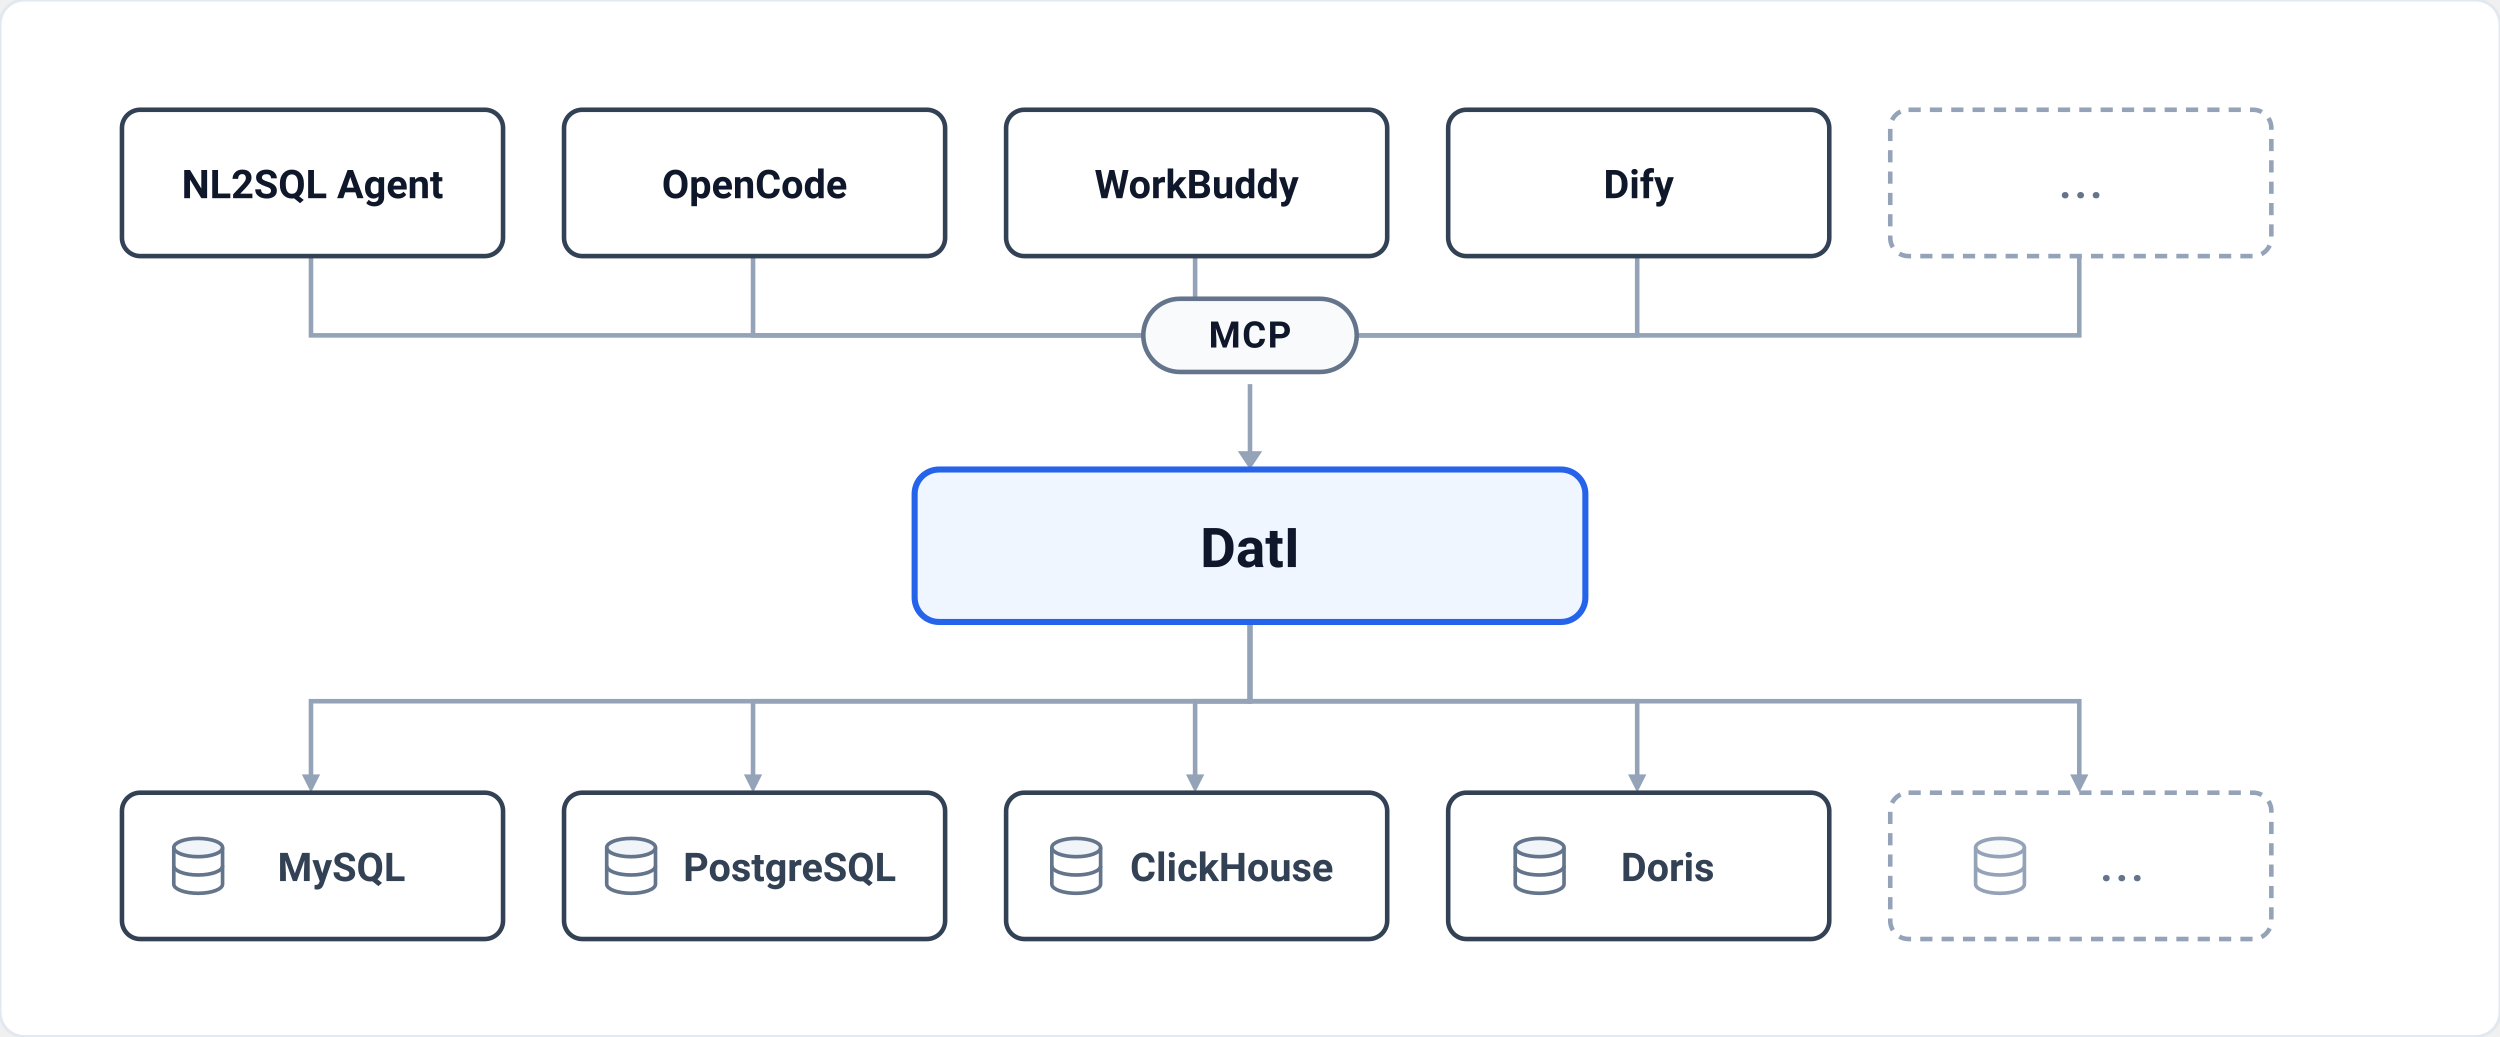
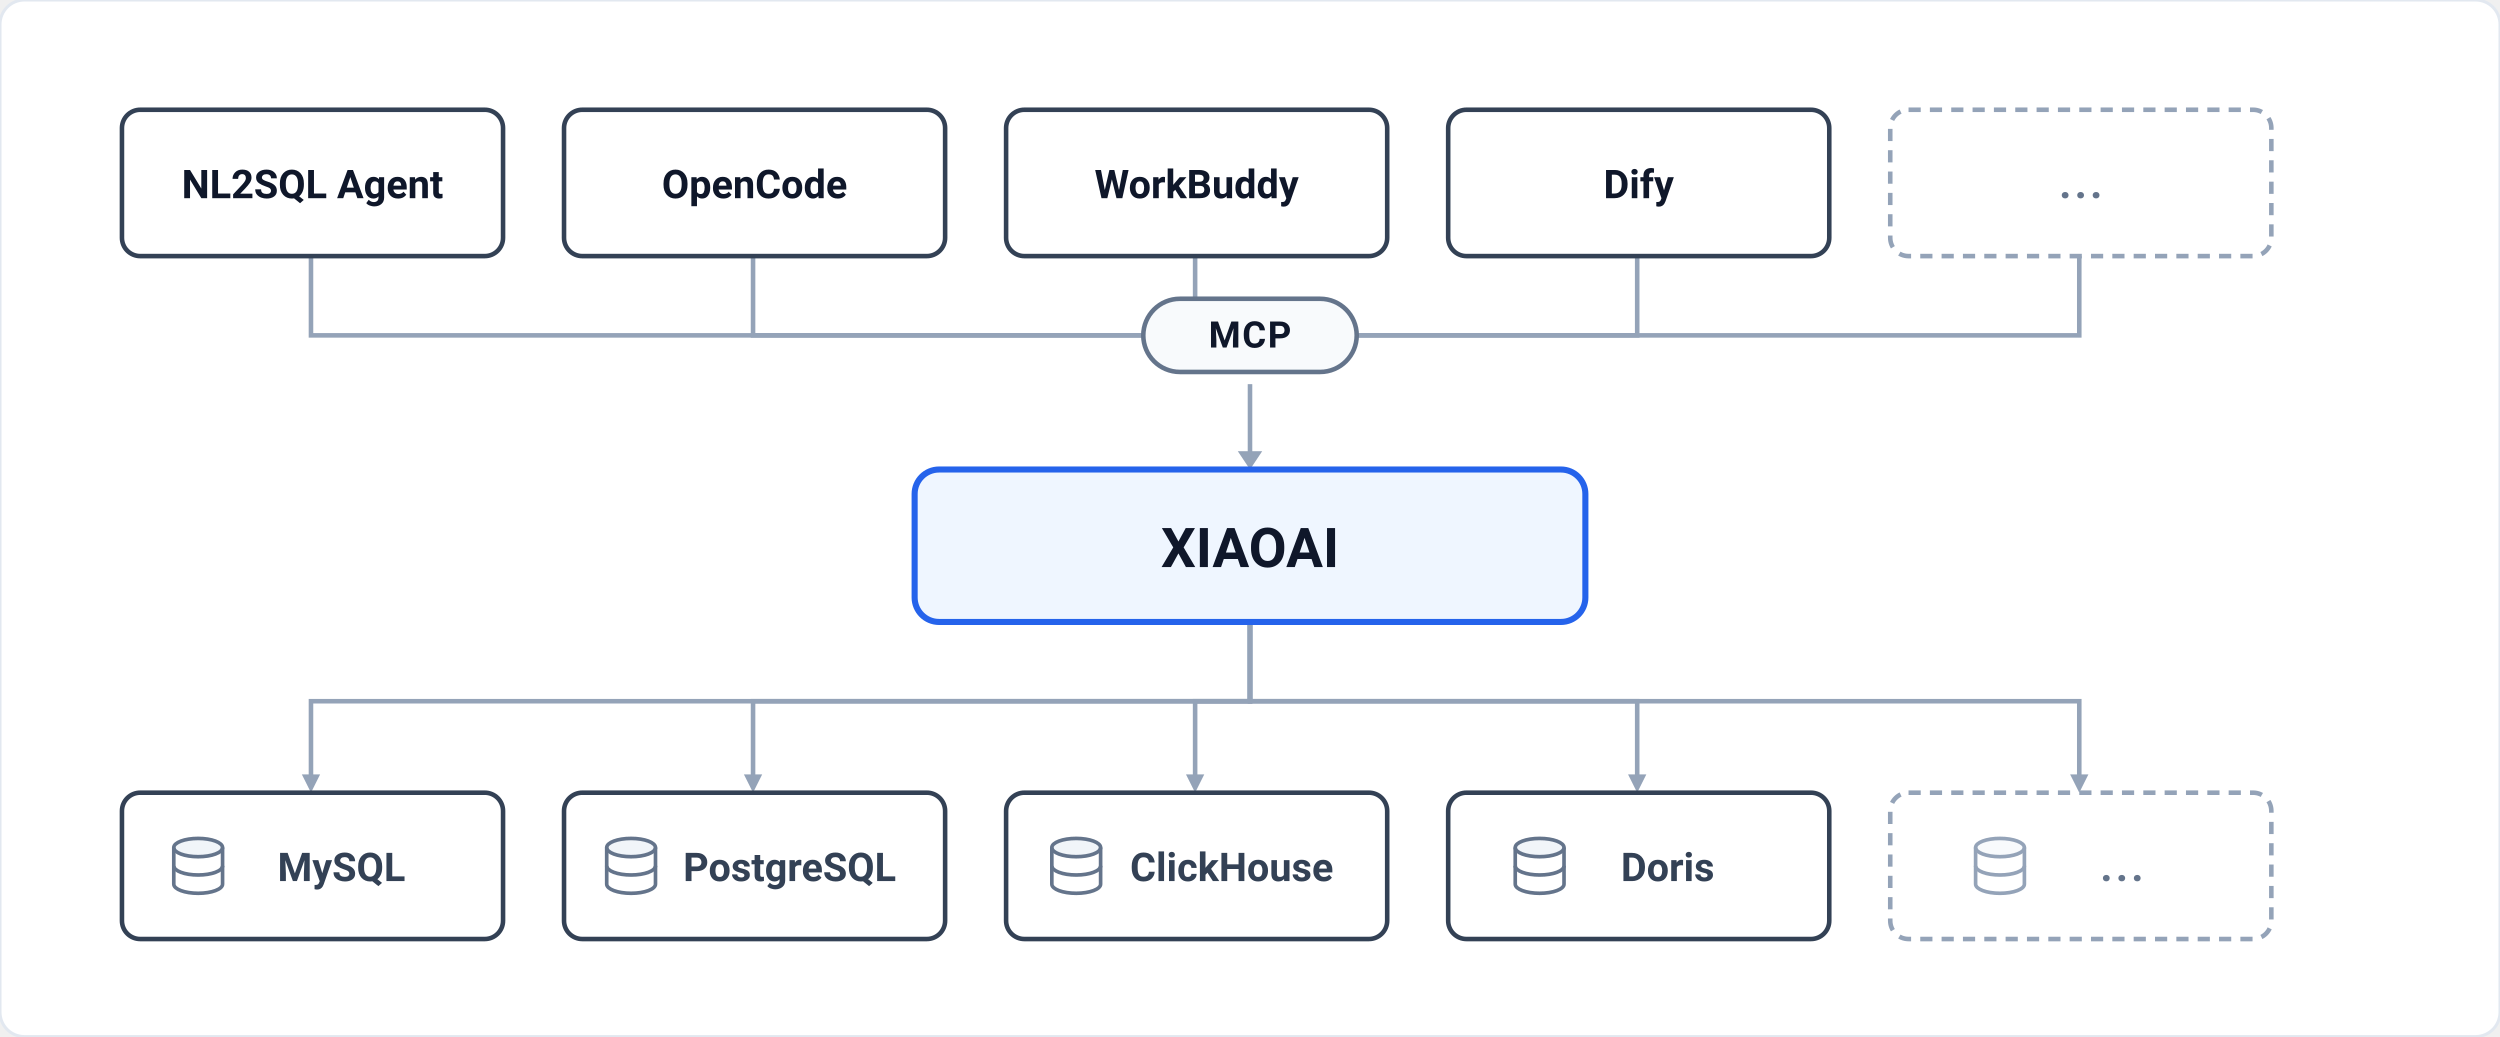
<svg xmlns="http://www.w3.org/2000/svg" viewBox="0 0 820 340" width="100%" height="100%">
  <defs>
    <style>
      text { font-family: -apple-system, BlinkMacSystemFont, "Segoe UI", Roboto, "Helvetica Neue", Arial, sans-serif; }
      .box { fill: #FFFFFF; stroke: #334155; stroke-width: 1.5; rx: 6px; }
      .box-more { fill: #FFFFFF; stroke: #94A3B8; stroke-width: 1.5; stroke-dasharray: 4 3; rx: 6px; }
      .agent-title { font-size: 13px; font-weight: 600; fill: #0F172A; text-anchor: middle; }
      .more-title { font-size: 14px; font-weight: 600; fill: #64748B; text-anchor: middle; letter-spacing: 1px; }
-       .dati-title { font-size: 18px; font-weight: 700; fill: #0F172A; text-anchor: middle; }
+       .xiaoai-title { font-size: 18px; font-weight: 700; fill: #0F172A; text-anchor: middle; }
      .mcp-text { font-size: 12px; font-weight: 700; fill: #0F172A; text-anchor: middle; letter-spacing: 0.5px; }
      .db-title { font-size: 13px; font-weight: 600; fill: #334155; text-anchor: middle; }
      .line { stroke: #94A3B8; stroke-width: 1.5; fill: none; }
      .arrow { fill: #94A3B8; }
    </style>
  </defs>
  <rect width="820" height="340" fill="#FFFFFF" rx="8" stroke="#E2E8F0" stroke-width="1" />
  <path d="M 102 84 L 102 110 L 410 110" class="line" />
  <path d="M 247 84 L 247 110 L 410 110" class="line" />
  <path d="M 392 84 L 392 110 L 410 110" class="line" />
  <path d="M 537 84 L 537 110 L 410 110" class="line" />
  <path d="M 682 84 L 682 110 L 410 110" class="line" />
  <line x1="410" y1="126" x2="410" y2="152" class="line" />
  <polygon points="406,148 410,154 414,148" class="arrow" />
  <path d="M 410 204 L 410 230 L 102 230 L 102 258" class="line" />
  <polygon points="99,254 102,260 105,254" class="arrow" />
  <path d="M 410 204 L 410 230 L 247 230 L 247 258" class="line" />
  <polygon points="244,254 247,260 250,254" class="arrow" />
  <path d="M 410 204 L 410 230 L 392 230 L 392 258" class="line" />
  <polygon points="389,254 392,260 395,254" class="arrow" />
  <path d="M 410 204 L 410 230 L 537 230 L 537 258" class="line" />
  <polygon points="534,254 537,260 540,254" class="arrow" />
  <path d="M 410 204 L 410 230 L 682 230 L 682 258" class="line" />
  <polygon points="679,254 682,260 685,254" class="arrow" />
  <g transform="translate(40, 36)">
    <rect width="125" height="48" class="box" />
    <text x="62.5" y="29" class="agent-title">NL2SQL Agent</text>
  </g>
  <g transform="translate(185, 36)">
    <rect width="125" height="48" class="box" />
    <text x="62.5" y="29" class="agent-title">OpenCode</text>
  </g>
  <g transform="translate(330, 36)">
    <rect width="125" height="48" class="box" />
    <text x="62.5" y="29" class="agent-title">WorkBuddy</text>
  </g>
  <g transform="translate(475, 36)">
    <rect width="125" height="48" class="box" />
    <text x="62.5" y="29" class="agent-title">Dify</text>
  </g>
  <g transform="translate(620, 36)">
    <rect width="125" height="48" class="box-more" />
    <text x="62.5" y="29" class="more-title">...</text>
  </g>
  <g transform="translate(375, 98)">
    <rect width="70" height="24" rx="12" fill="#F8FAFC" stroke="#64748B" stroke-width="1.5" />
    <text x="35" y="16" class="mcp-text">MCP</text>
  </g>
  <g transform="translate(300, 154)">
    <rect width="220" height="50" rx="8" fill="#EFF6FF" stroke="#2563EB" stroke-width="2" />
-     <text x="110" y="32" class="dati-title" fill="#1D4ED8">DatI</text>
+     <text x="110" y="32" class="xiaoai-title" fill="#1D4ED8">XIAOAI</text>
  </g>
  <g transform="translate(40, 260)">
    <rect width="125" height="48" class="box" stroke="#64748B" />
    <g transform="translate(15, 14)" stroke="#64748B" stroke-width="1.2" fill="none">
      <ellipse cx="10" cy="4" rx="8" ry="3" fill="#F1F5F9" />
      <path d="M 2 4 V 16 A 8 3 0 0 0 18 16 V 4" />
      <path d="M 2 10 A 8 3 0 0 0 18 10" />
    </g>
    <text x="72" y="29" class="db-title">MySQL</text>
  </g>
  <g transform="translate(185, 260)">
    <rect width="125" height="48" class="box" stroke="#64748B" />
    <g transform="translate(12, 14)" stroke="#64748B" stroke-width="1.2" fill="none">
      <ellipse cx="10" cy="4" rx="8" ry="3" fill="#F1F5F9" />
      <path d="M 2 4 V 16 A 8 3 0 0 0 18 16 V 4" />
      <path d="M 2 10 A 8 3 0 0 0 18 10" />
    </g>
    <text x="74" y="29" class="db-title">PostgreSQL</text>
  </g>
  <g transform="translate(330, 260)">
    <rect width="125" height="48" class="box" stroke="#64748B" />
    <g transform="translate(13, 14)" stroke="#64748B" stroke-width="1.2" fill="none">
      <ellipse cx="10" cy="4" rx="8" ry="3" fill="#F1F5F9" />
      <path d="M 2 4 V 16 A 8 3 0 0 0 18 16 V 4" />
      <path d="M 2 10 A 8 3 0 0 0 18 10" />
    </g>
    <text x="74" y="29" class="db-title">ClickHouse</text>
  </g>
  <g transform="translate(475, 260)">
    <rect width="125" height="48" class="box" stroke="#64748B" />
    <g transform="translate(20, 14)" stroke="#64748B" stroke-width="1.2" fill="none">
      <ellipse cx="10" cy="4" rx="8" ry="3" fill="#F1F5F9" />
      <path d="M 2 4 V 16 A 8 3 0 0 0 18 16 V 4" />
      <path d="M 2 10 A 8 3 0 0 0 18 10" />
    </g>
    <text x="72" y="29" class="db-title">Doris</text>
  </g>
  <g transform="translate(620, 260)">
    <rect width="125" height="48" class="box-more" />
    <g transform="translate(26, 14)" stroke="#94A3B8" stroke-width="1.2" fill="none">
      <ellipse cx="10" cy="4" rx="8" ry="3" fill="#F8FAFC" />
      <path d="M 2 4 V 16 A 8 3 0 0 0 18 16 V 4" />
      <path d="M 2 10 A 8 3 0 0 0 18 10" />
    </g>
    <text x="76" y="29" class="more-title">...</text>
  </g>
</svg>
